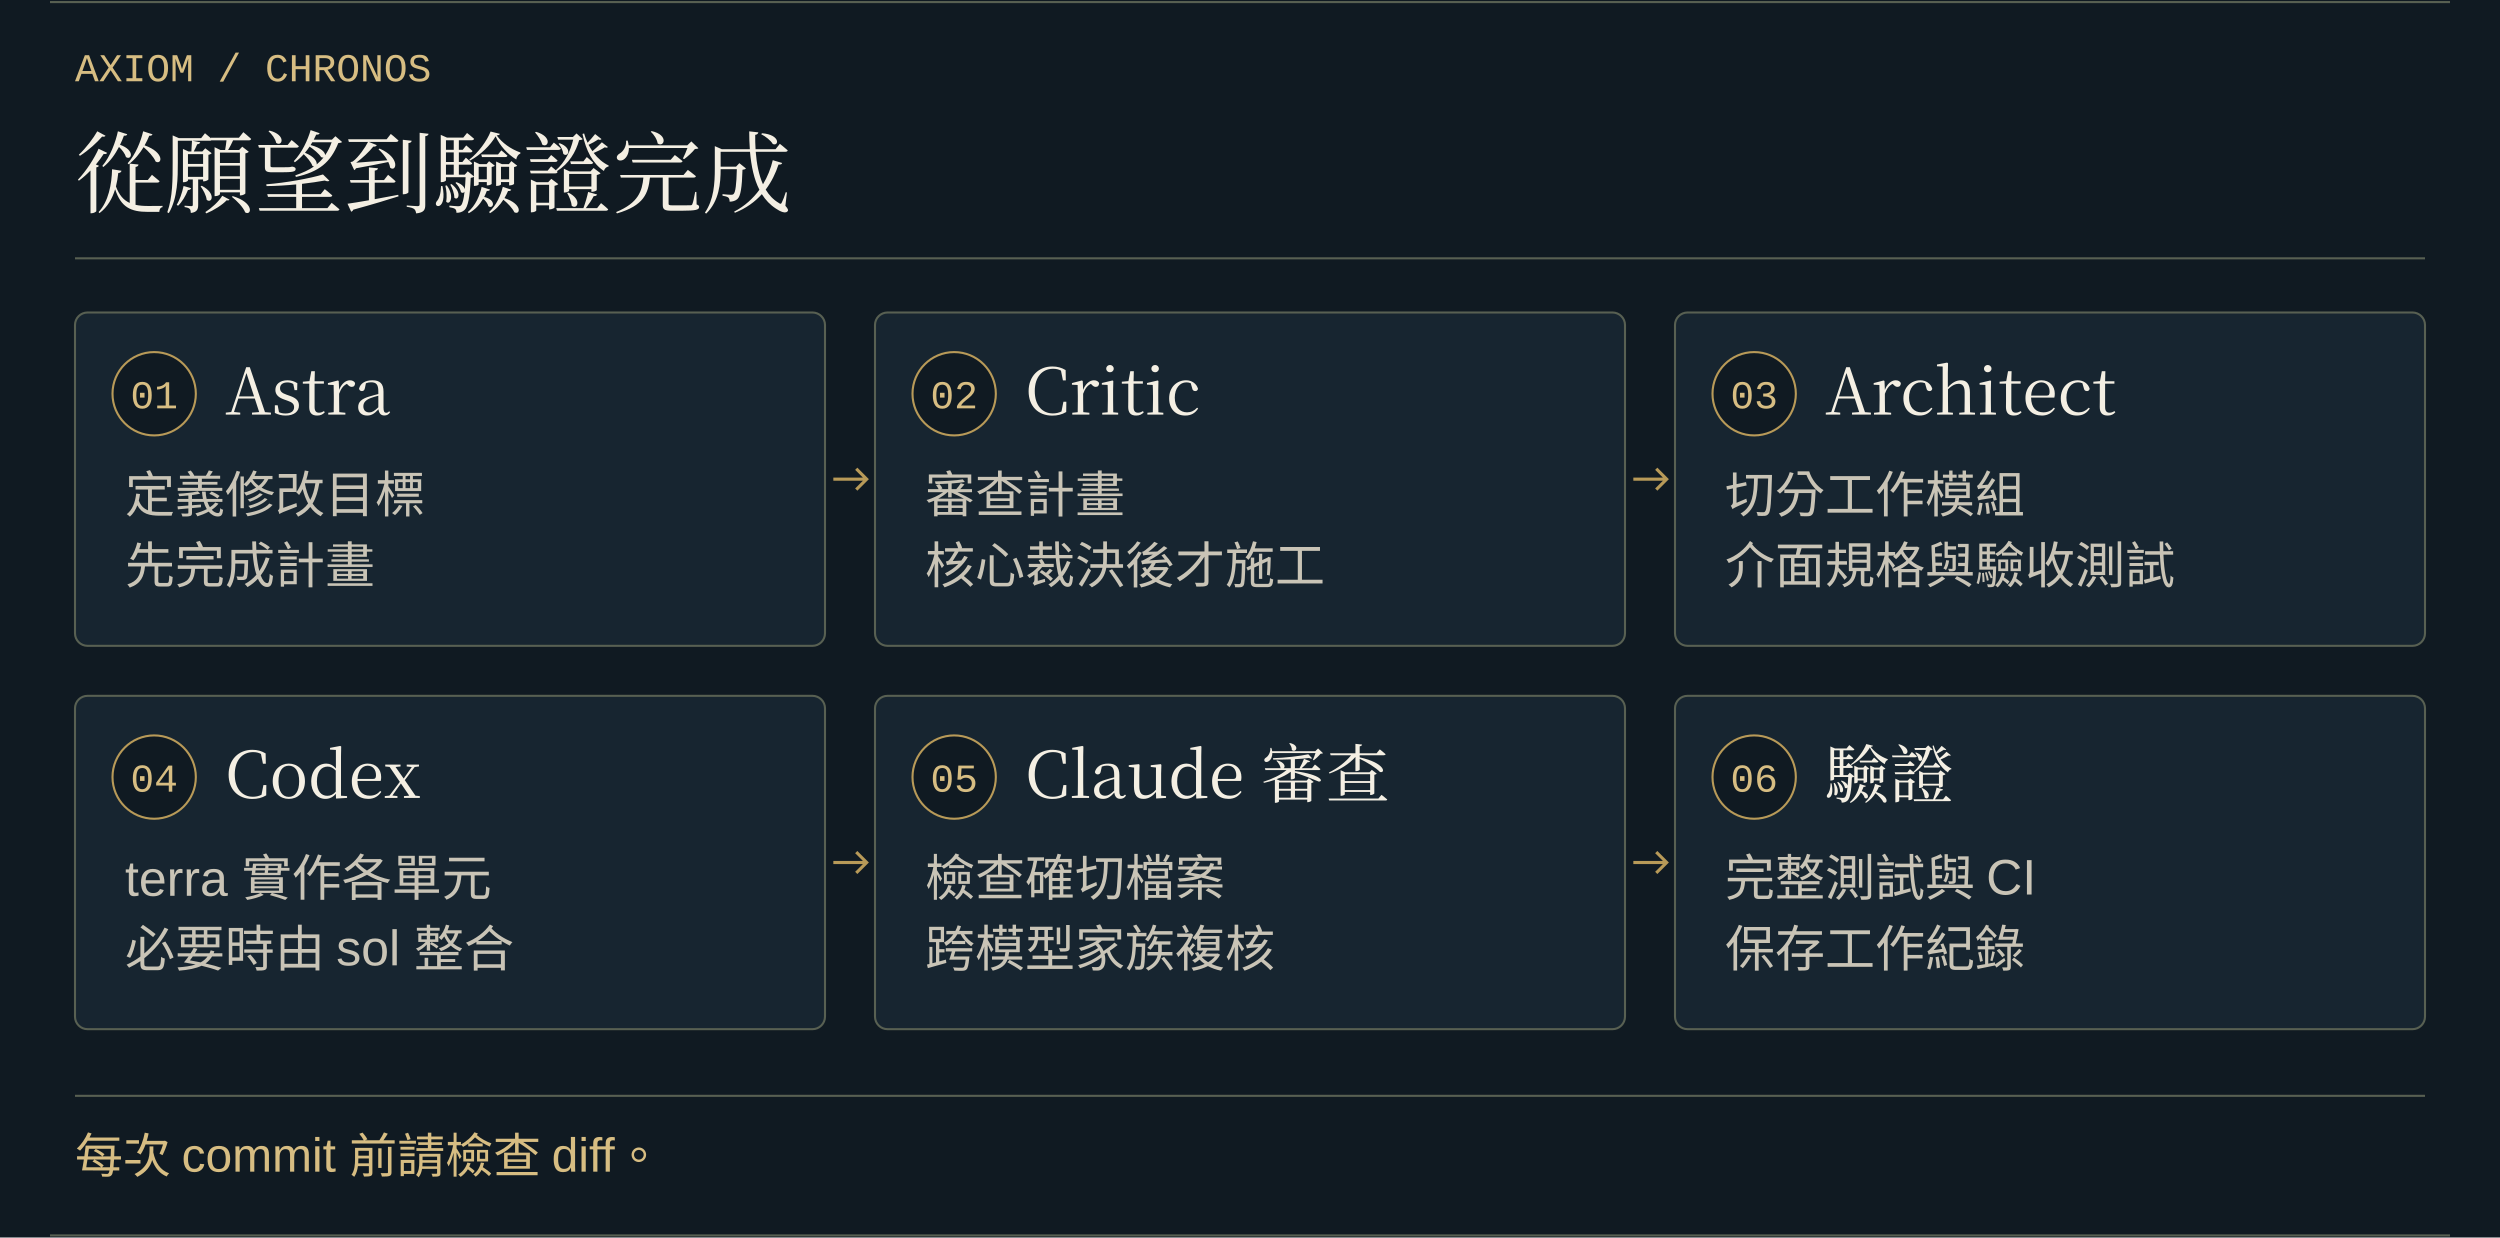
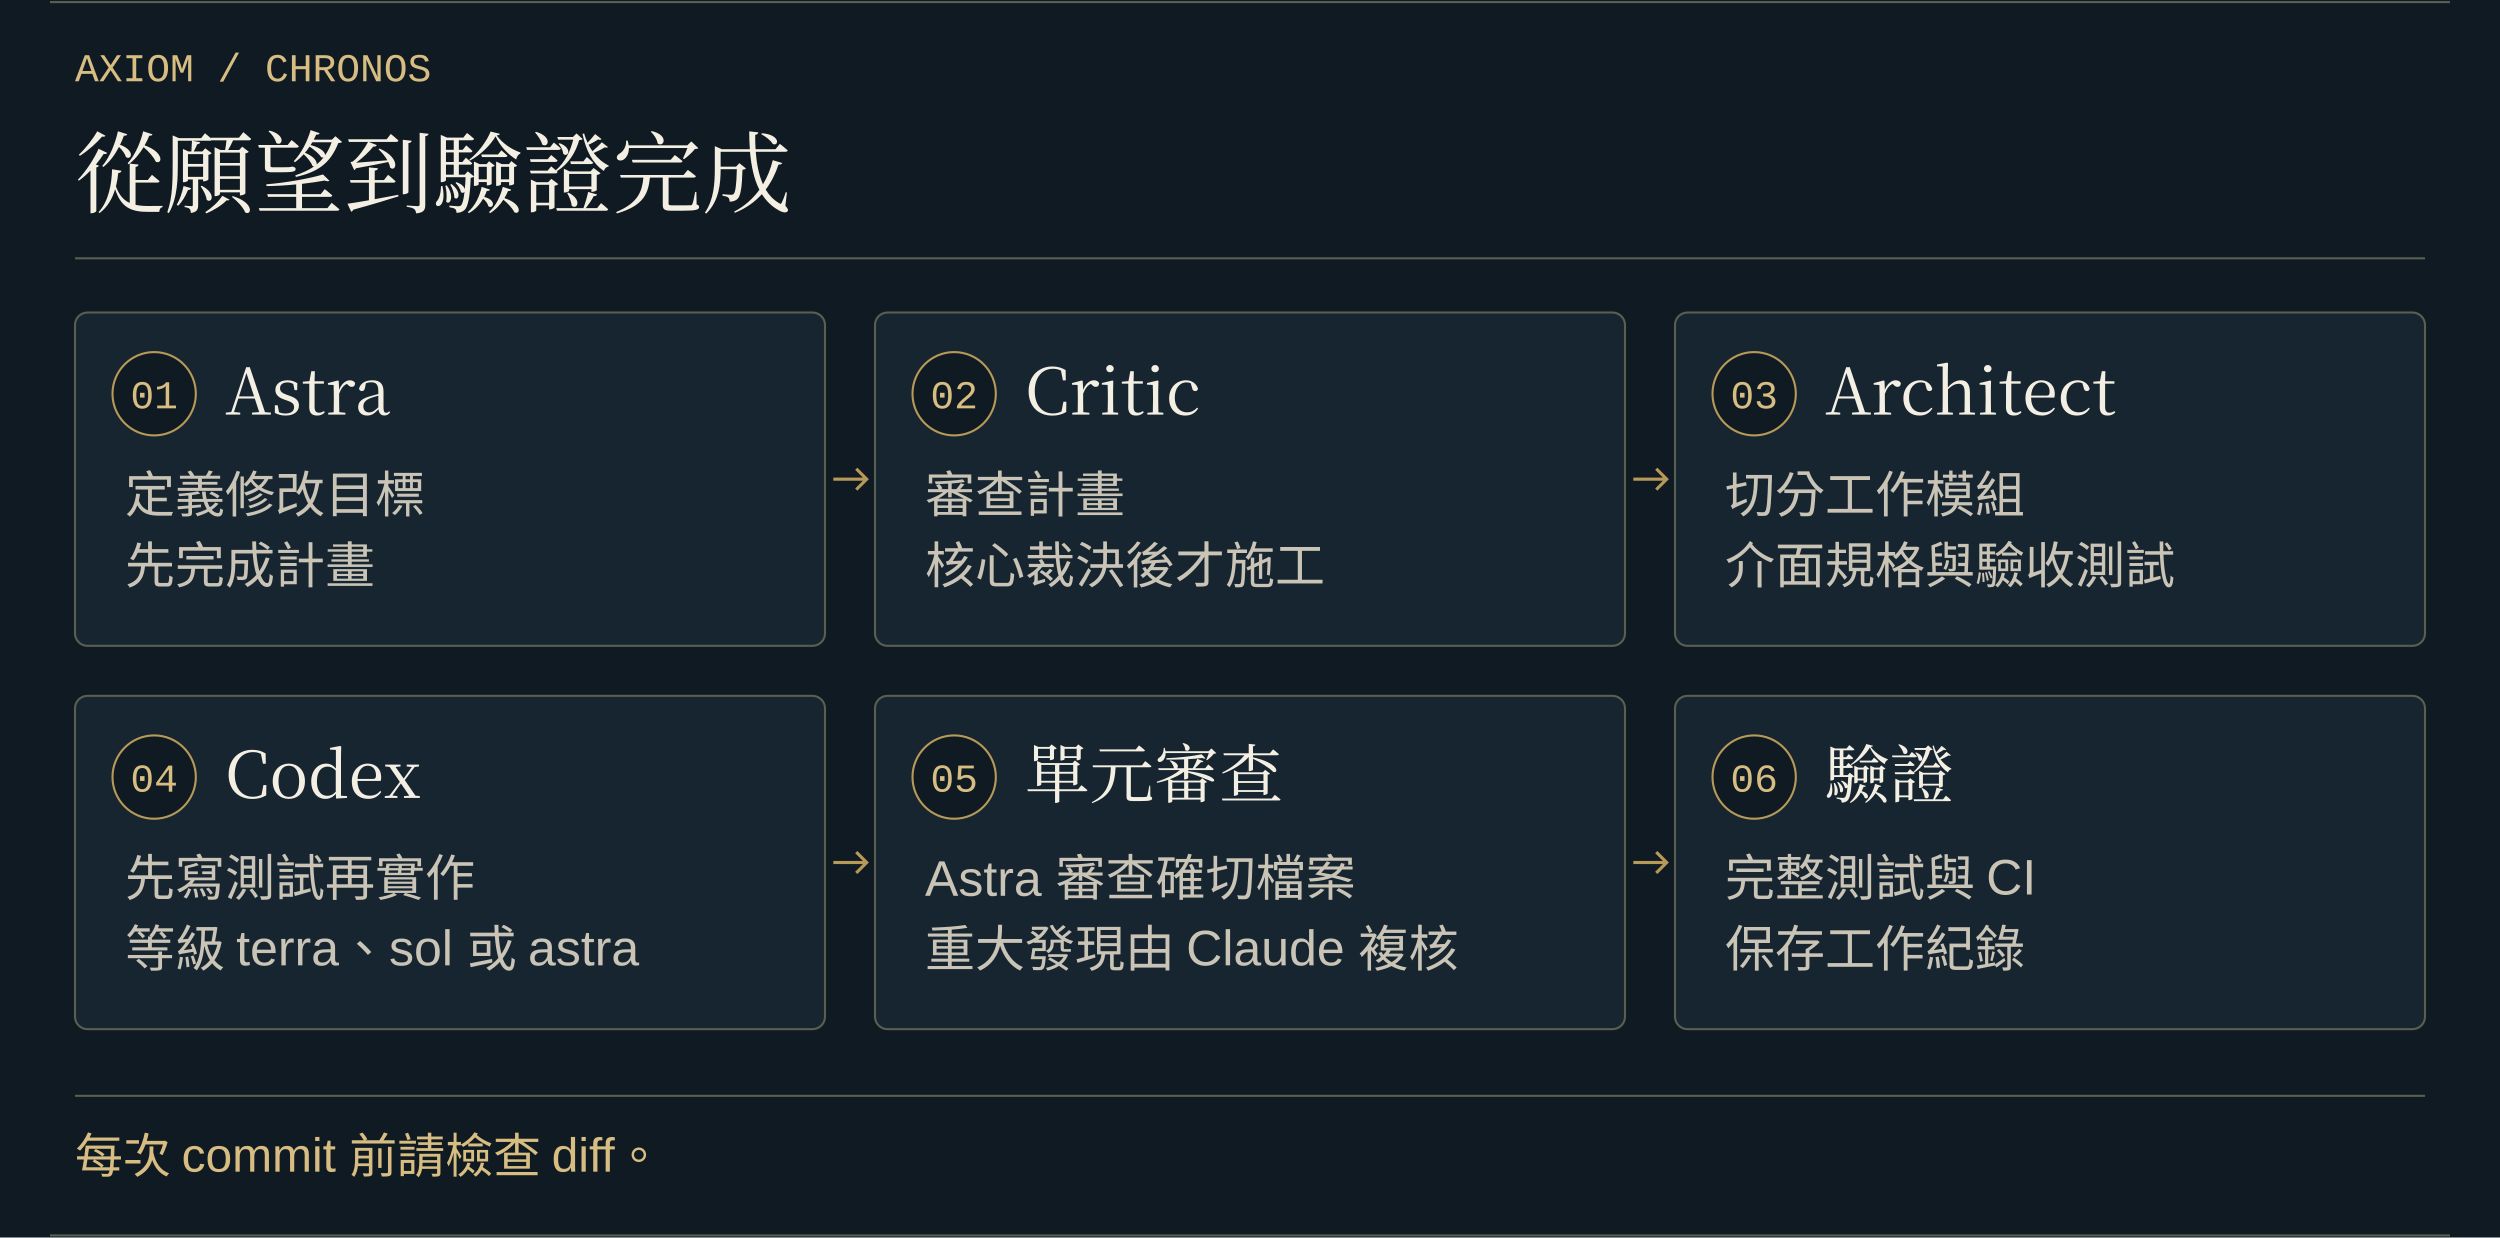
<svg xmlns="http://www.w3.org/2000/svg" width="1200" height="594" viewBox="0 0 1200 594" role="img" aria-labelledby="title desc" xml:lang="zh-TW">
  <rect width="1200" height="594" fill="#101a22" />
  <path d="M24 1H1176M24 593H1176" stroke="#586052" />
  <text x="36" y="39" font-size="19" fill="#d7bd82" font-family="'Courier New', monospace" text-anchor="start">AXIOM / CHRONOS</text>
  <text x="36" y="99" font-size="43" fill="#f4efe3" font-family="Georgia, 'Noto Serif CJK TC', 'Times New Roman', serif" text-anchor="start">從願望到驗證完成</text>
  <path d="M36 124H1164" stroke="#586052" />
  <g data-step="1">
    <rect x="36" y="150" width="360" height="160" rx="6" fill="#172530" stroke="#586052" />
    <circle cx="74" cy="189" r="20" fill="#101a22" stroke="#b89a58" />
    <text x="74" y="196" font-size="19" fill="#d7bd82" font-family="'Courier New', monospace" text-anchor="middle">01</text>
    <text x="108" y="199" font-size="31" fill="#f4efe3" font-family="Georgia, 'Noto Serif CJK TC', 'Times New Roman', serif" text-anchor="start">Astra</text>
    <text x="60" y="246" font-size="24" fill="#c9c4b6" font-family="Arial, 'Noto Sans CJK TC', 'Microsoft JhengHei', sans-serif" text-anchor="start">定義修改目標</text>
    <text x="60" y="280" font-size="24" fill="#c9c4b6" font-family="Arial, 'Noto Sans CJK TC', 'Microsoft JhengHei', sans-serif" text-anchor="start">先完成計畫</text>
  </g>
  <path d="M400 230h16m-5-5 5 5-5 5" fill="none" stroke="#b89a58" stroke-width="1.5" />
  <g data-step="2">
    <rect x="420" y="150" width="360" height="160" rx="6" fill="#172530" stroke="#586052" />
    <circle cx="458" cy="189" r="20" fill="#101a22" stroke="#b89a58" />
    <text x="458" y="196" font-size="19" fill="#d7bd82" font-family="'Courier New', monospace" text-anchor="middle">02</text>
    <text x="492" y="199" font-size="31" fill="#f4efe3" font-family="Georgia, 'Noto Serif CJK TC', 'Times New Roman', serif" text-anchor="start">Critic</text>
    <text x="444" y="246" font-size="24" fill="#c9c4b6" font-family="Arial, 'Noto Sans CJK TC', 'Microsoft JhengHei', sans-serif" text-anchor="start">審查計畫</text>
    <text x="444" y="280" font-size="24" fill="#c9c4b6" font-family="Arial, 'Noto Sans CJK TC', 'Microsoft JhengHei', sans-serif" text-anchor="start">核心裁決後才施工</text>
  </g>
  <path d="M784 230h16m-5-5 5 5-5 5" fill="none" stroke="#b89a58" stroke-width="1.5" />
  <g data-step="3">
    <rect x="804" y="150" width="360" height="160" rx="6" fill="#172530" stroke="#586052" />
    <circle cx="842" cy="189" r="20" fill="#101a22" stroke="#b89a58" />
    <text x="842" y="196" font-size="19" fill="#d7bd82" font-family="'Courier New', monospace" text-anchor="middle">03</text>
    <text x="876" y="199" font-size="31" fill="#f4efe3" font-family="Georgia, 'Noto Serif CJK TC', 'Times New Roman', serif" text-anchor="start">Architect</text>
    <text x="828" y="246" font-size="24" fill="#c9c4b6" font-family="Arial, 'Noto Sans CJK TC', 'Microsoft JhengHei', sans-serif" text-anchor="start">切分工作模組</text>
    <text x="828" y="280" font-size="24" fill="#c9c4b6" font-family="Arial, 'Noto Sans CJK TC', 'Microsoft JhengHei', sans-serif" text-anchor="start">介面規格與驗收測試</text>
  </g>
  <g data-step="4">
    <rect x="36" y="334" width="360" height="160" rx="6" fill="#172530" stroke="#586052" />
    <circle cx="74" cy="373" r="20" fill="#101a22" stroke="#b89a58" />
    <text x="74" y="380" font-size="19" fill="#d7bd82" font-family="'Courier New', monospace" text-anchor="middle">04</text>
    <text x="108" y="383" font-size="31" fill="#f4efe3" font-family="Georgia, 'Noto Serif CJK TC', 'Times New Roman', serif" text-anchor="start">Codex</text>
-     <text x="60" y="430" font-size="24" fill="#c9c4b6" font-family="Arial, 'Noto Sans CJK TC', 'Microsoft JhengHei', sans-serif" text-anchor="start">terra 實作各單元</text>
-     <text x="60" y="464" font-size="24" fill="#c9c4b6" font-family="Arial, 'Noto Sans CJK TC', 'Microsoft JhengHei', sans-serif" text-anchor="start">必要時由 sol 整合</text>
+     <text x="60" y="430" font-size="24" fill="#c9c4b6" font-family="Arial, 'Noto Sans CJK TC', 'Microsoft JhengHei', sans-serif" text-anchor="start">先寫測試再實作</text>
+     <text x="60" y="464" font-size="24" fill="#c9c4b6" font-family="Arial, 'Noto Sans CJK TC', 'Microsoft JhengHei', sans-serif" text-anchor="start">等級 terra、sol 或 astra</text>
  </g>
  <path d="M400 414h16m-5-5 5 5-5 5" fill="none" stroke="#b89a58" stroke-width="1.5" />
  <g data-step="5">
    <rect x="420" y="334" width="360" height="160" rx="6" fill="#172530" stroke="#586052" />
    <circle cx="458" cy="373" r="20" fill="#101a22" stroke="#b89a58" />
    <text x="458" y="380" font-size="19" fill="#d7bd82" font-family="'Courier New', monospace" text-anchor="middle">05</text>
-     <text x="492" y="383" font-size="31" fill="#f4efe3" font-family="Georgia, 'Noto Serif CJK TC', 'Times New Roman', serif" text-anchor="start">Claude 審查</text>
-     <text x="444" y="430" font-size="24" fill="#c9c4b6" font-family="Arial, 'Noto Sans CJK TC', 'Microsoft JhengHei', sans-serif" text-anchor="start">檢查確切檔案</text>
-     <text x="444" y="464" font-size="24" fill="#c9c4b6" font-family="Arial, 'Noto Sans CJK TC', 'Microsoft JhengHei', sans-serif" text-anchor="start">跨模型家族複核</text>
+     <text x="492" y="383" font-size="31" fill="#f4efe3" font-family="Georgia, 'Noto Serif CJK TC', 'Times New Roman', serif" text-anchor="start">單元審查</text>
+     <text x="444" y="430" font-size="24" fill="#c9c4b6" font-family="Arial, 'Noto Sans CJK TC', 'Microsoft JhengHei', sans-serif" text-anchor="start">Astra 審查確切檔案</text>
+     <text x="444" y="464" font-size="24" fill="#c9c4b6" font-family="Arial, 'Noto Sans CJK TC', 'Microsoft JhengHei', sans-serif" text-anchor="start">重大發現由 Claude 複核</text>
  </g>
  <path d="M784 414h16m-5-5 5 5-5 5" fill="none" stroke="#b89a58" stroke-width="1.5" />
  <g data-step="6">
    <rect x="804" y="334" width="360" height="160" rx="6" fill="#172530" stroke="#586052" />
    <circle cx="842" cy="373" r="20" fill="#101a22" stroke="#b89a58" />
    <text x="842" y="380" font-size="19" fill="#d7bd82" font-family="'Courier New', monospace" text-anchor="middle">06</text>
    <text x="876" y="383" font-size="31" fill="#f4efe3" font-family="Georgia, 'Noto Serif CJK TC', 'Times New Roman', serif" text-anchor="start">驗證</text>
    <text x="828" y="430" font-size="24" fill="#c9c4b6" font-family="Arial, 'Noto Sans CJK TC', 'Microsoft JhengHei', sans-serif" text-anchor="start">完整測試與 CI</text>
    <text x="828" y="464" font-size="24" fill="#c9c4b6" font-family="Arial, 'Noto Sans CJK TC', 'Microsoft JhengHei', sans-serif" text-anchor="start">保存工作紀錄</text>
  </g>
  <path d="M36 526H1164" stroke="#586052" />
  <text x="36" y="563" font-size="23" fill="#d7bd82" font-family="Arial, 'Noto Sans CJK TC', 'Microsoft JhengHei', sans-serif" text-anchor="start">每次 commit 前請檢查 diff。</text>
</svg>
